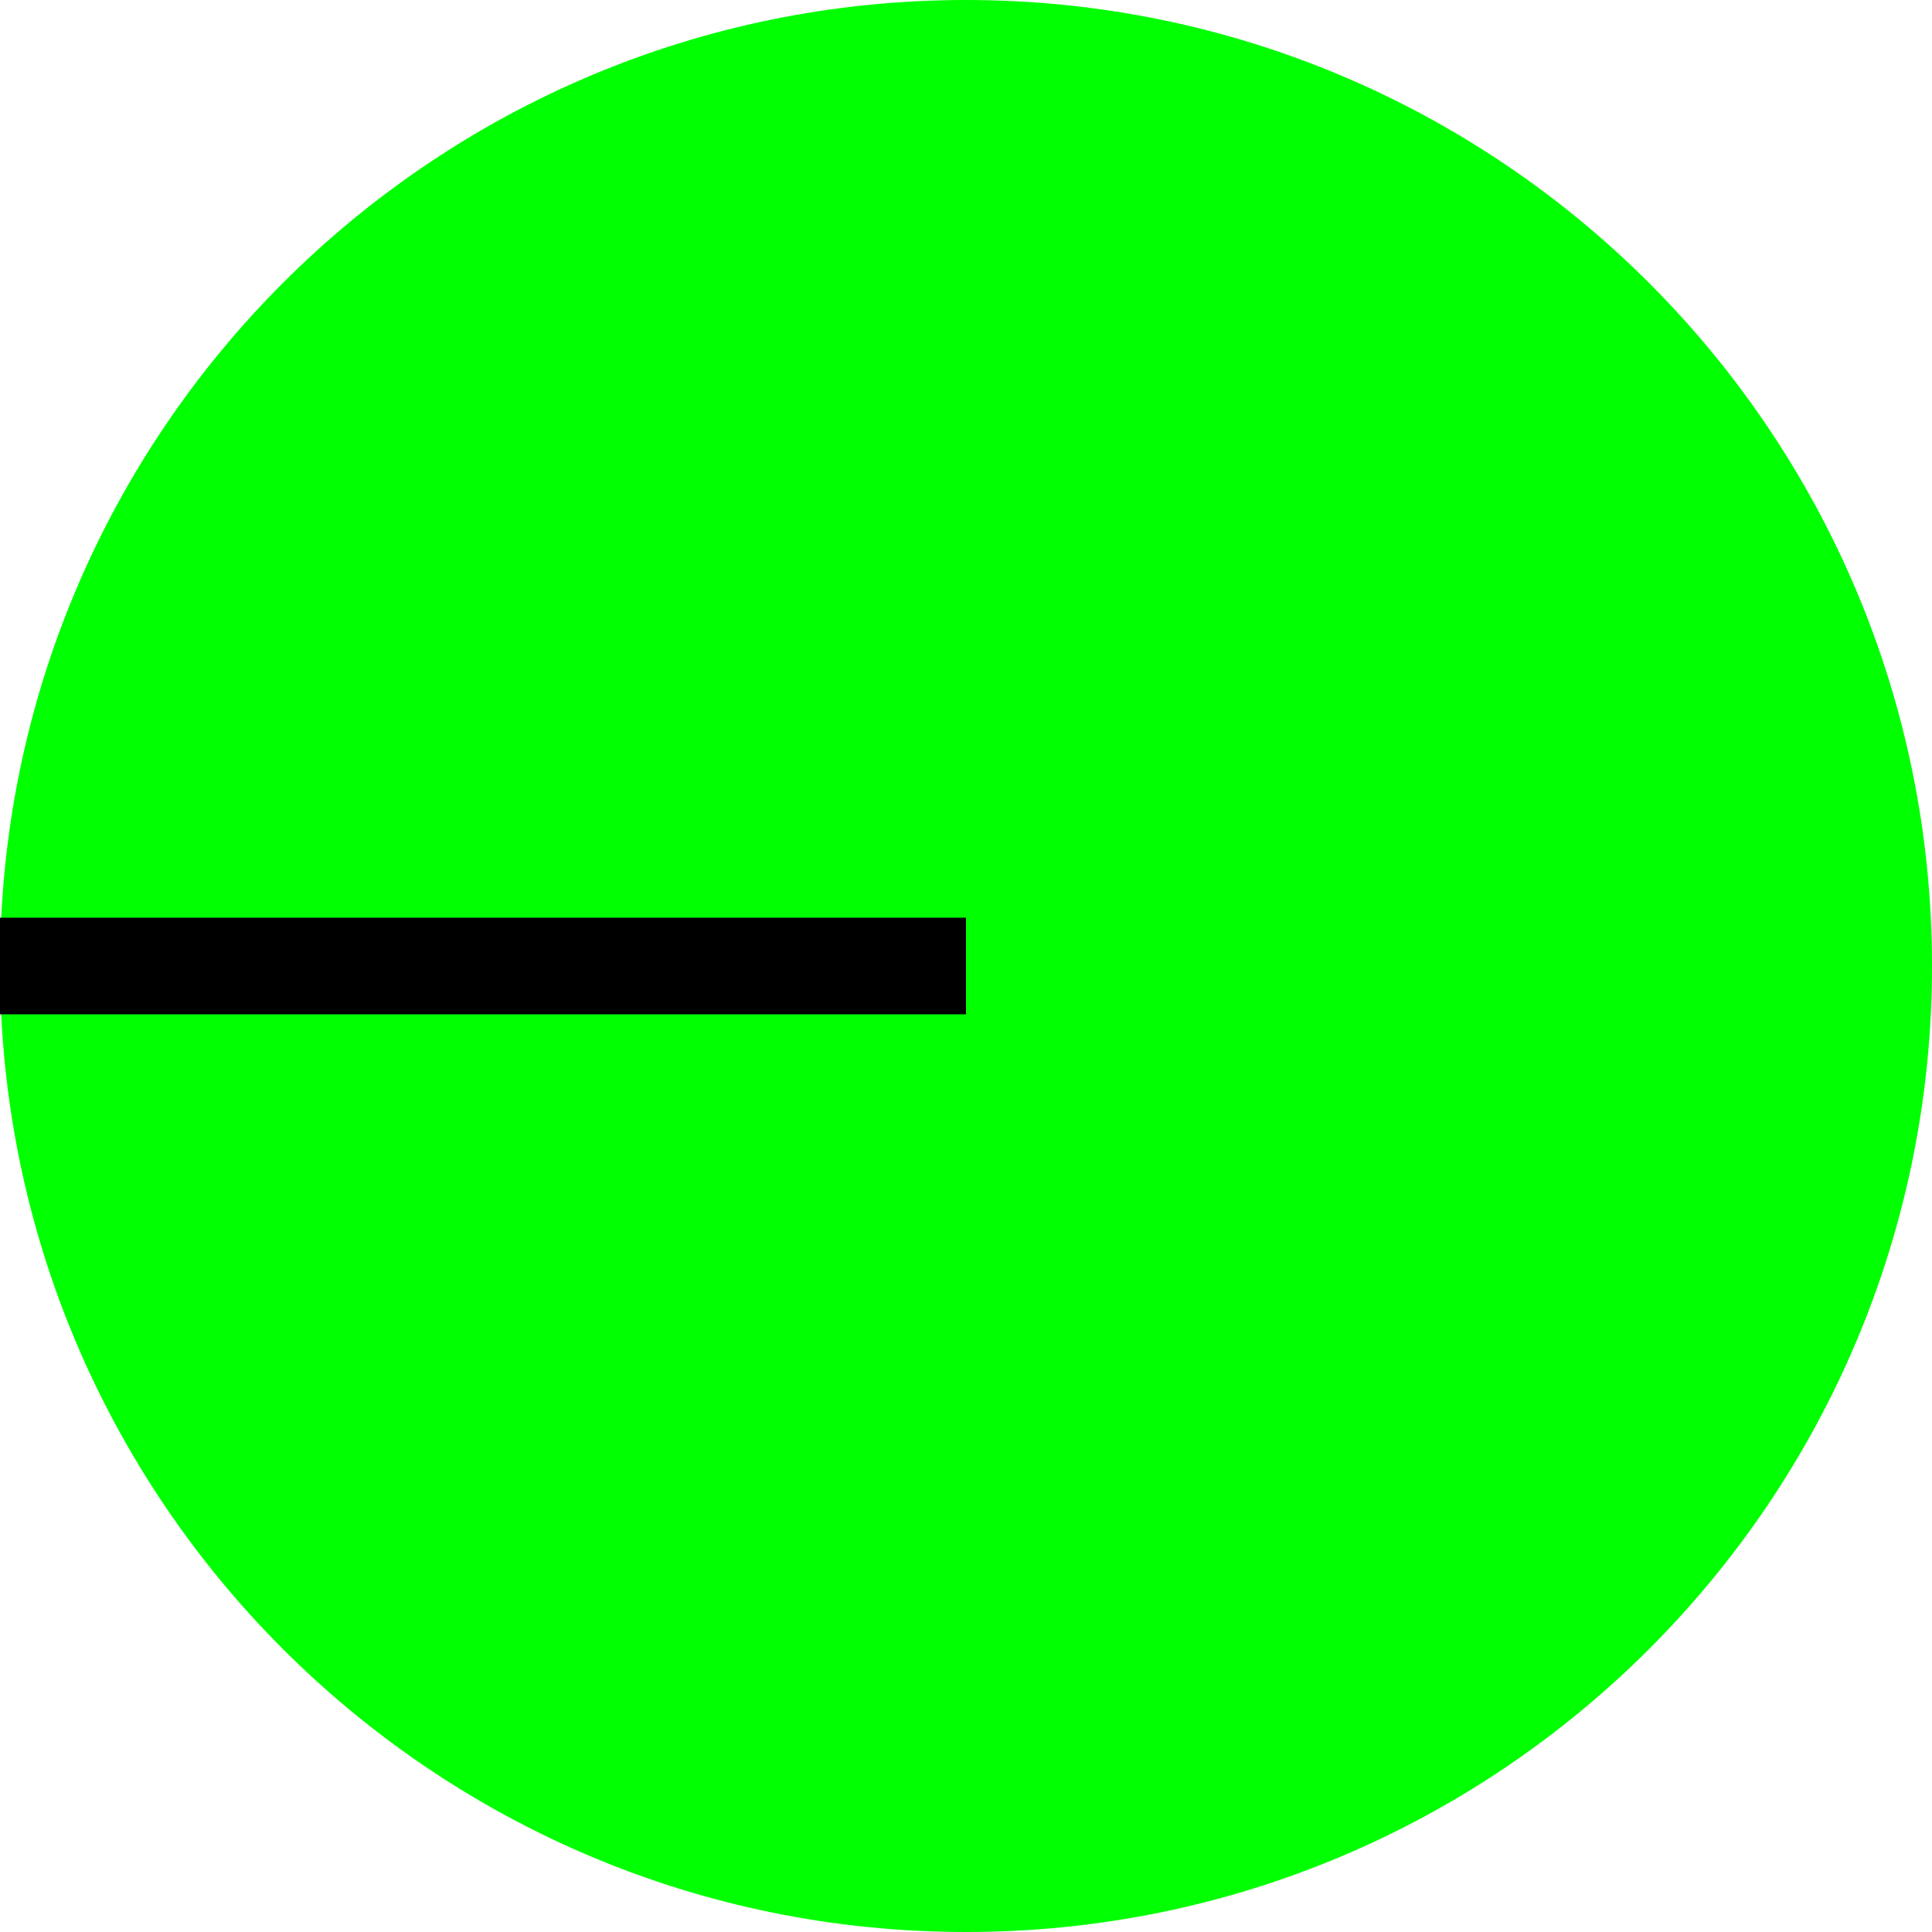
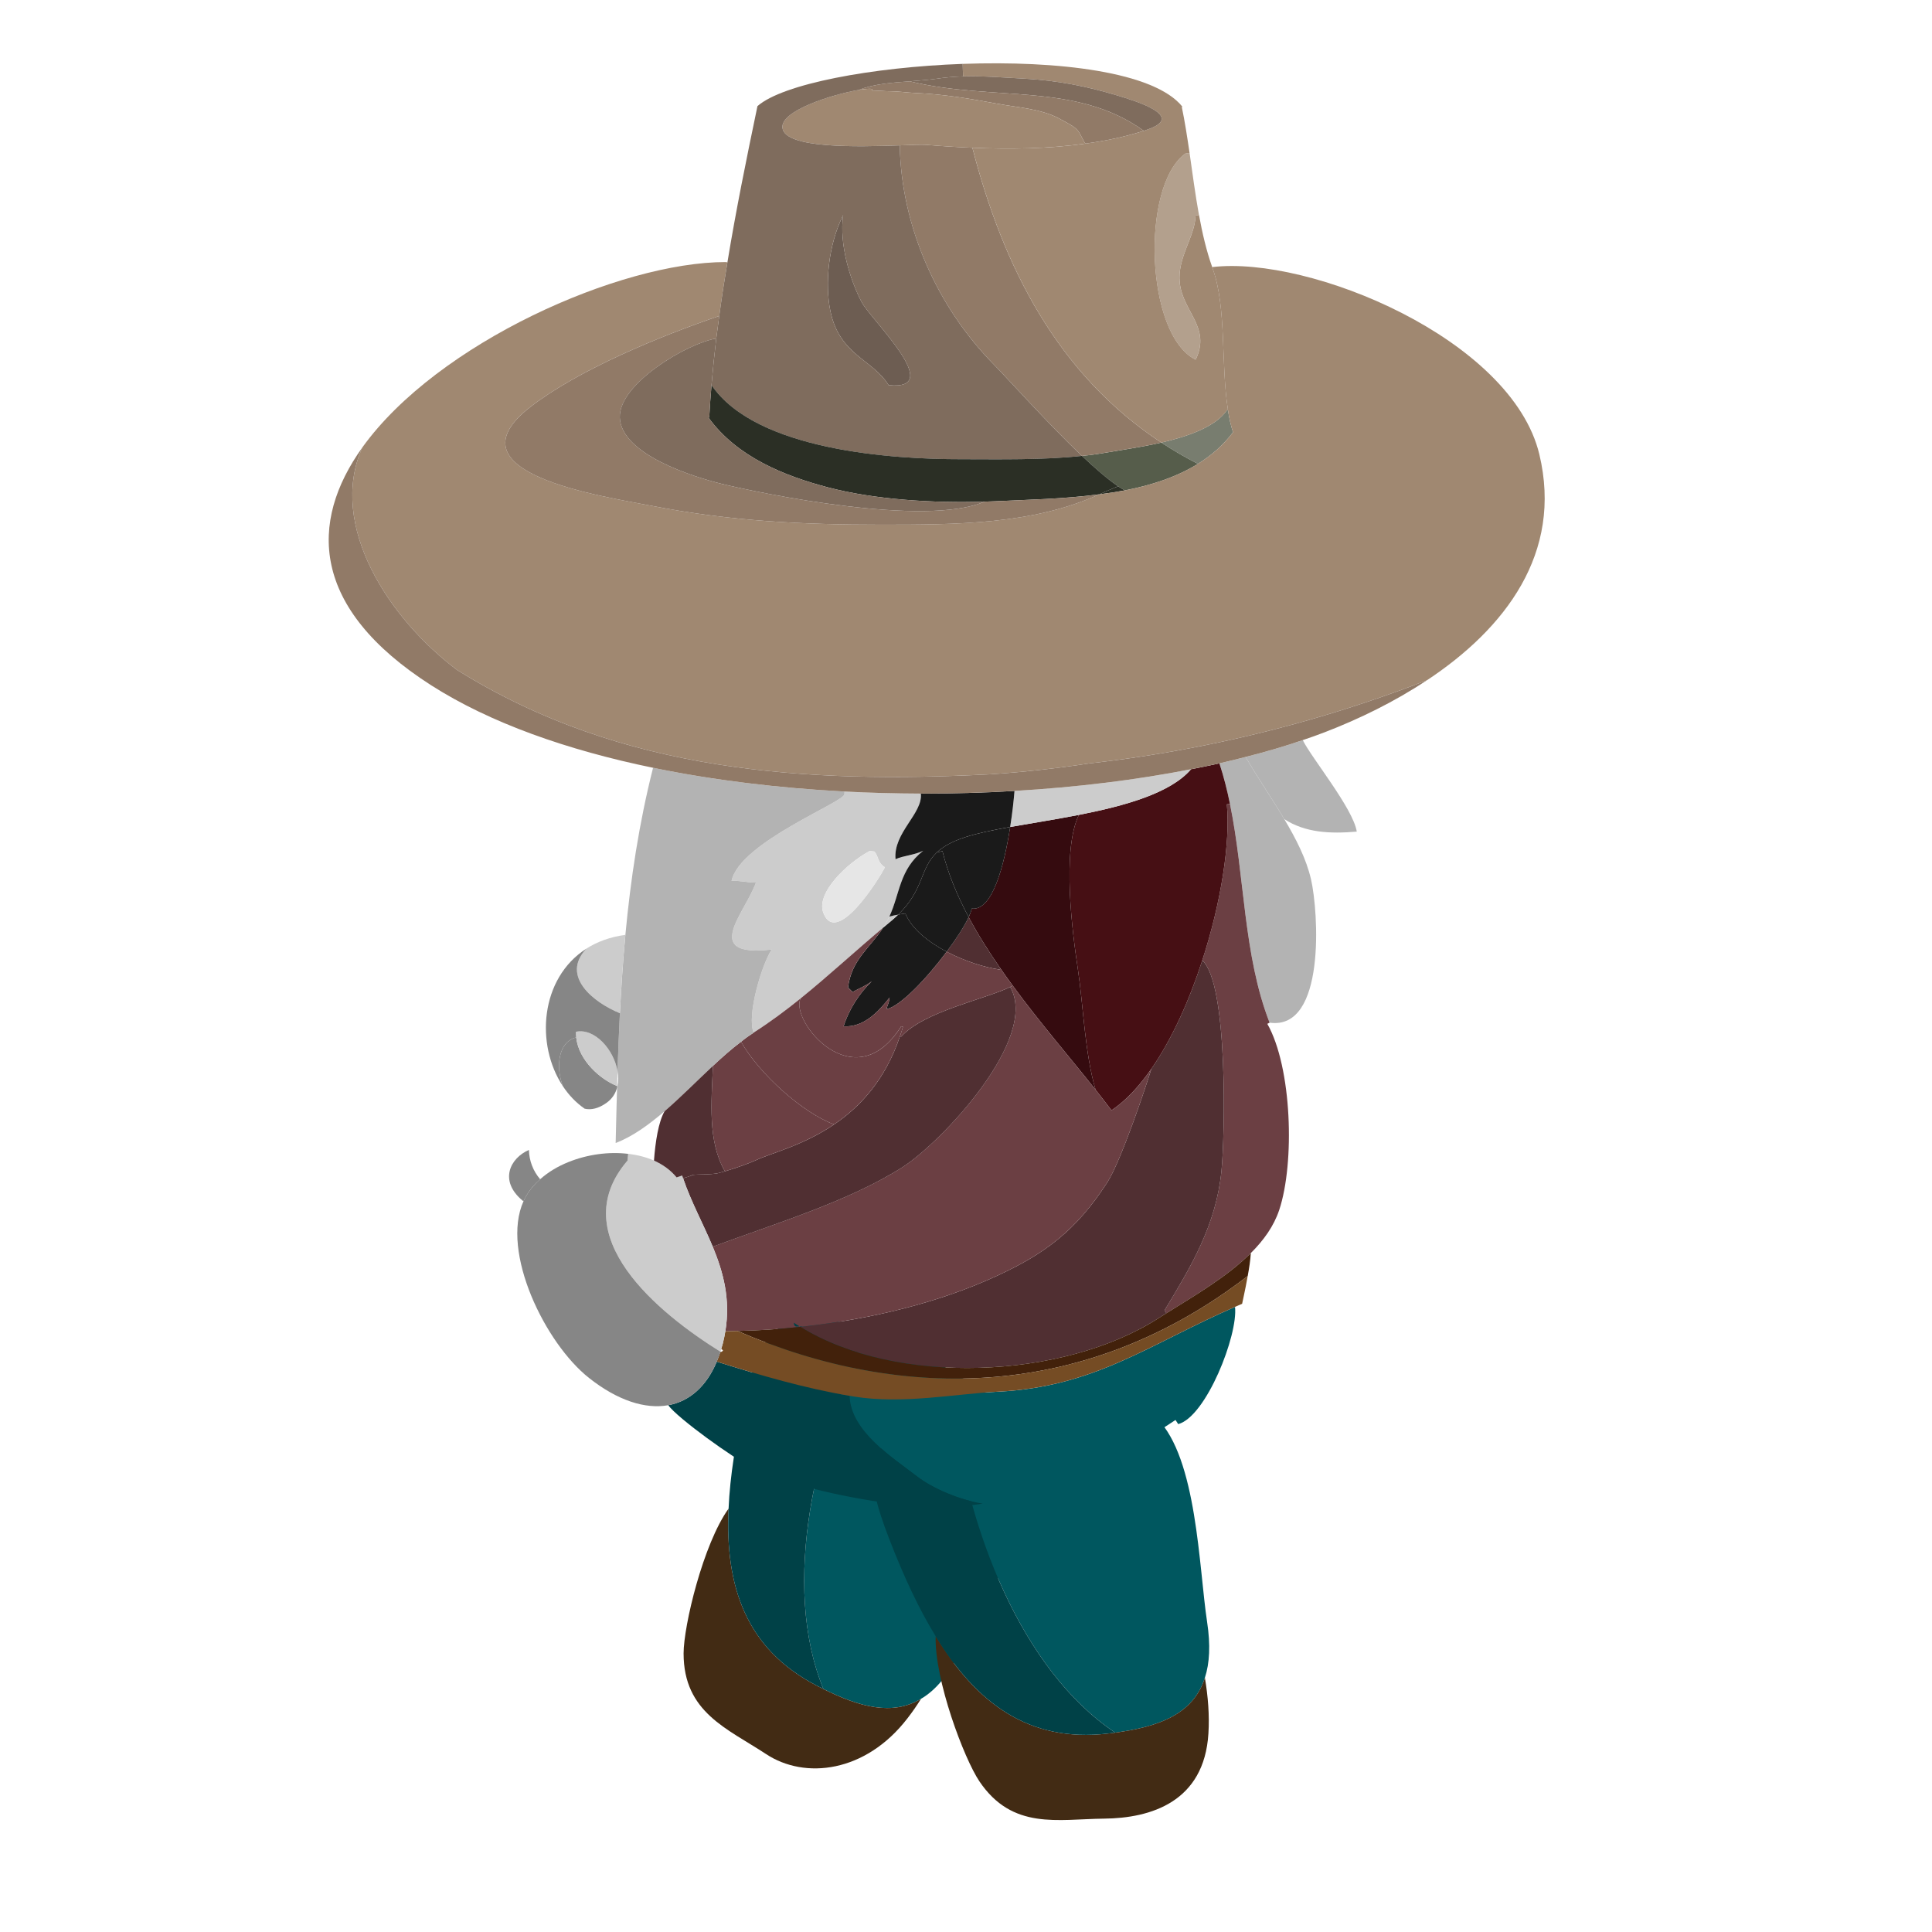
- <svg xmlns="http://www.w3.org/2000/svg" width="50" height="50" id="Her" viewBox="0 0 50 50">
-   <circle cx="25" cy="25" r="25" fill="#00FF00" />
-   <g stroke="#000000">
-     <line x1="0" x2="25" y1="25" y2="25" stroke-width="2.5" />
+ <svg xmlns="http://www.w3.org/2000/svg" version="1.1" x="0px" y="0px" width="150px" height="150px" viewBox="-25.272 -4.663 150 150" enable-background="new -25.272 -4.663 150 150" xml:space="preserve">
+   <defs>
+ </defs>
+   <g id="XMLID_3_">
+     <g>
+       <path fill="#00575F" d="M46.237,127.231c-2.223,1.346-4.801,0.627-7.579-0.757c-3.324-8.112-0.658-19.564,3.647-27.877    c2.362,0.818,4.602,2.136,6.687,3.439c1.876,1.176,5.45,3.221,6.007,6.034c0.846,4.311-3.781,11.398-5.624,15.277    C48.437,125.322,47.384,126.564,46.237,127.231z" />
+       <path fill="#422B14" d="M45.185,128.745c-3.248,4.225-7.968,4.772-10.985,2.774c-2.994-1.976-6.4-3.23-6.398-7.812    c0.001-2.142,1.518-8.494,3.493-11.242c-0.287,6.054,1.365,10.906,6.843,13.744c0.171,0.087,0.351,0.178,0.521,0.265    c2.778,1.385,5.355,2.103,7.579,0.757C45.919,127.743,45.573,128.245,45.185,128.745z" />
+       <path fill="#004147" d="M42.306,98.597c-4.306,8.312-6.971,19.765-3.647,27.877c-0.17-0.087-0.351-0.178-0.521-0.265    c-5.479-2.838-7.13-7.69-6.843-13.744c0.109-2.538,0.561-5.293,1.225-8.205c1.256-5.523,2.511-7.101,7.192-6.333    C40.597,98.062,41.458,98.298,42.306,98.597z" />
+     </g>
+     <g>
+ 	</g>
+   </g>
+   <g id="XMLID_2_">
+     <g>
+       <path fill="#00575F" d="M68.275,125.596c-0.898,2.852-3.604,3.81-6.958,4.263c-7.295-4.861-11.498-15.843-12.583-25.142    c2.416-0.644,5.009-0.806,7.467-0.893c2.212-0.076,6.319-0.382,8.355,1.637c3.114,3.099,3.248,11.562,3.892,15.808    C68.72,123.061,68.643,124.469,68.275,125.596z" />
+       <path fill="#422B14" d="M68.549,129.925c-0.326,5.319-4.483,6.577-8.103,6.61c-3.587,0.038-7.112,0.906-9.675-2.892    c-1.198-1.775-3.498-7.889-3.399-11.271c3.151,5.177,7.236,8.273,13.364,7.558c0.19-0.023,0.39-0.049,0.581-0.072    c3.354-0.453,6.06-1.411,6.958-4.263C68.521,127.051,68.639,128.527,68.549,129.925z" />
+       <path fill="#004147" d="M60.736,129.931c-6.128,0.715-10.213-2.38-13.364-7.558c-1.33-2.164-2.499-4.7-3.578-7.484    c-2.051-5.28-1.894-7.29,2.415-9.274c0.809-0.383,1.654-0.67,2.525-0.897c1.085,9.298,5.288,20.281,12.583,25.142    C61.126,129.882,60.927,129.908,60.736,129.931z" />
+     </g>
+     <g>
+ 	</g>
+   </g>
+   <g id="XMLID_1_">
+     <g>
+       <path fill="#B3B3B3" d="M71.439,54.107c1.556-0.393,3.039-0.826,4.435-1.307c0.673,1.371,3.921,5.324,4.193,7.104    c-2.085,0.176-3.985,0.088-5.629-0.97C73.452,57.274,72.329,55.654,71.439,54.107z" />
+       <path fill="#B3B3B3" d="M76.515,63.608c0.578,2.502,1.171,11.747-3.215,11.129c-2.045-5.236-1.916-11.33-3.079-16.999    c-0.217-1.059-0.481-2.109-0.817-3.135c0.689-0.16,1.371-0.321,2.036-0.497c0.89,1.547,2.013,3.167,2.999,4.827    C75.36,60.474,76.154,62.037,76.515,63.608z" />
+       <path fill="#00575F" d="M65.995,105.584c-4.586,3.047-9.558,5.661-14.962,6.495c0,0,0,0-0.008,0    c-1.804-0.296-3.873-1.163-5.124-2.133c-1.812-1.411-5.124-3.464-5.212-6.238c0.112,0.024,0.216,0.04,0.329,0.056    c3.785,0.618,7.93-0.216,11.202-0.377c7.545-0.377,11.763-3.704,18.394-6.583c0.249,2.173-2.236,8.523-4.41,9.101L65.995,105.584z    " />
+       <path fill="#6B3F43" d="M68.072,69.903c1.459-4.49,2.188-9.157,1.908-12.116l0.24-0.048c1.163,5.669,1.034,11.763,3.079,16.999    l-0.177,0.088c1.917,3.384,2.142,10.792,0.923,14.457c-0.417,1.251-1.203,2.349-2.205,3.344c-1.845,1.844-4.395,3.319-6.552,4.667    l-0.144-0.225c2.068-3.416,4.001-6.623,4.418-10.825C69.836,83.55,70.093,71.667,68.072,69.903z" />
+       <path fill="#787D6F" d="M64.896,29.699c2.101-0.489,4.21-1.235,5.084-2.51l0.088-0.016c0.088,0.609,0.217,1.187,0.393,1.724    c-0.753,1.002-1.676,1.804-2.726,2.454C66.741,30.846,65.795,30.292,64.896,29.699z" />
+       <path fill="#502F32" d="M64.119,78.322c1.596-2.301,2.95-5.316,3.953-8.419c2.021,1.764,1.764,13.647,1.491,16.341    c-0.417,4.202-2.35,7.409-4.418,10.825l0.144,0.225c-0.224,0.136-0.44,0.272-0.649,0.409c-7.4,4.731-20.326,5.268-27.775,0.65    c0.048,0,0.104-0.008,0.16-0.016h0.008c5.228-0.569,10.592-1.844,15.187-3.985c3.664-1.7,6.054-3.488,8.443-7.16    C61.761,85.522,63.75,79.541,64.119,78.322z" />
+       <path fill="#B3A08D" d="M67.086,7.216c0.225,1.572,0.44,3.208,0.729,4.811l-0.265,0.048c-0.048,1.667-1.443,3.263-1.227,5.236    c0.256,2.261,2.438,3.448,1.234,5.95c-3.896-1.909-4.281-13.455-0.81-15.997L67.086,7.216z" />
+       <path fill="#460F14" d="M64.119,78.322c-0.954,1.371-1.989,2.485-3.095,3.223c-0.393-0.521-0.802-1.05-1.235-1.596    c-0.842-2.838-0.962-6.631-1.371-9.341c-0.425-2.822-1.267-9.221,0.072-12.003c3.608-0.706,7.136-1.7,8.708-3.544    c0.745-0.144,1.483-0.296,2.205-0.457c0.336,1.026,0.601,2.077,0.817,3.135l-0.24,0.048c0.28,2.959-0.449,7.625-1.908,12.116    C67.069,73.006,65.715,76.021,64.119,78.322z" />
+       <path fill="#565D4B" d="M61.537,33.091c-0.778-0.521-1.764-1.371-2.807-2.357c0.666-0.064,1.331-0.16,1.973-0.272    c1.034-0.185,2.614-0.401,4.193-0.762c0.898,0.593,1.845,1.146,2.839,1.652c-1.66,1.026-3.616,1.66-5.677,2.061    C61.898,33.324,61.721,33.219,61.537,33.091z" />
+       <path fill="#2B2F25" d="M60.246,33.644c0.489-0.232,0.906-0.385,1.291-0.553c0.184,0.128,0.361,0.233,0.521,0.321    c-0.649,0.121-1.315,0.225-1.98,0.305C60.134,33.692,60.19,33.668,60.246,33.644z" />
+       <path fill="#350B0F" d="M58.49,58.605c-1.339,2.783-0.497,9.181-0.072,12.003c0.409,2.71,0.529,6.503,1.371,9.341    c-1.989-2.51-4.33-5.22-6.431-8.082c-0.321-0.441-0.642-0.882-0.946-1.323c-0.906-1.307-1.756-2.646-2.478-4.001    c0.12-0.257,0.2-0.481,0.24-0.666c1.612,0.208,2.526-3.384,2.983-6.334C54.786,59.255,56.646,58.966,58.49,58.605z" />
+       <path fill="#917A67" d="M58.73,30.733c-2.67-2.542-5.741-5.981-6.808-7.064c-4.45-4.498-7.224-10.776-7.336-17.047    c0.986-0.04,1.748-0.064,2.053-0.04c1.154,0.096,2.357,0.176,3.584,0.225c2.405,9.309,6.655,17.616,14.673,22.892    c-1.579,0.361-3.159,0.577-4.193,0.762C60.062,30.573,59.396,30.669,58.73,30.733z" />
+       <path fill="#CCCCCC" d="M53.495,56.745c4.803-0.281,9.454-0.85,13.704-1.684c-1.572,1.844-5.1,2.838-8.708,3.544    c-1.844,0.361-3.704,0.65-5.332,0.938C53.334,58.445,53.438,57.426,53.495,56.745z" />
+       <path fill="#6B3F43" d="M53.358,71.868c2.101,2.862,4.442,5.572,6.431,8.082c0.433,0.545,0.842,1.075,1.235,1.596    c1.106-0.738,2.141-1.852,3.095-3.223c-0.369,1.219-2.358,7.2-3.456,8.868c-2.39,3.672-4.779,5.46-8.443,7.16    c-4.595,2.141-9.959,3.416-15.187,3.985h-0.008c-0.072-0.016-0.144-0.024-0.208-0.016c-0.152-0.088-0.305-0.185-0.457-0.289    c0.032,0.377,0.201,0.296,0.457,0.289c0.016,0.016,0.032,0.024,0.048,0.032c-1.652,0.184-3.288,0.289-4.883,0.32    c-0.312,0.016-0.625,0.016-0.938,0.024c0.409-2.502-0.161-4.586-0.979-6.567c4.811-1.788,10.552-3.512,14.722-6.167    c2.991-1.9,10.672-10.007,8.371-14C53.23,71.932,53.294,71.899,53.358,71.868z" />
+       <path fill="#502F32" d="M44.699,75.82c1.764-1.964,6.535-2.902,8.459-3.856c2.301,3.993-5.38,12.1-8.371,14    c-4.169,2.654-9.911,4.378-14.722,6.167c-0.737-1.772-1.676-3.472-2.301-5.308l0.658-0.217c0-0.136,1.483-0.024,2.117-0.2    c0.145-0.04,0.305-0.088,0.473-0.128c0.834-0.249,1.828-0.593,2.486-0.898c1.154-0.529,3.6-1.115,5.99-2.742    c2.004-1.355,3.969-3.44,5.115-6.848L44.699,75.82z" />
+       <path fill="#502F32" d="M52.412,70.544l-0.096,0.064c-1.146-0.16-2.694-0.649-4.089-1.379c0.746-0.994,1.371-1.964,1.708-2.686    C50.656,67.898,51.506,69.237,52.412,70.544z" />
+       <path fill="#A08871" d="M63.79,5.404c3.031-1.026-0.81-2.205-2.341-2.662c-2.317-0.697-4.626-1.155-7.08-1.291    c-1.652-0.088-3.264-0.224-4.867-0.184l-0.032-0.97c7.361-0.265,14.866,0.601,17.055,3.319l-0.04,0.04    c0.232,1.099,0.417,2.31,0.602,3.56l-0.337,0.048c-3.472,2.542-3.087,14.088,0.81,15.997c1.203-2.502-0.979-3.688-1.234-5.95    c-0.217-1.973,1.179-3.568,1.227-5.236l0.265-0.048c0.257,1.411,0.577,2.791,1.026,4.049c0.016,0.048,0.032,0.096,0.048,0.145    c1.082,3.015,0.617,7.481,1.179,10.953l-0.088,0.016c-0.874,1.275-2.983,2.021-5.084,2.51    c-8.018-5.276-12.268-13.583-14.673-22.892c2.895,0.128,5.925,0.08,8.78-0.321c1.588-0.216,3.111-0.537,4.53-0.994    C63.622,5.46,63.702,5.436,63.79,5.404z" />
+       <path fill="#7F6C5D" d="M63.79,5.404c-0.088,0.032-0.168,0.056-0.257,0.088c-5.3-3.809-11.65-2.253-18.169-3.841    c0.746-0.064,1.467-0.112,2.084-0.201c0.682-0.104,1.363-0.16,2.053-0.184c1.604-0.04,3.215,0.096,4.867,0.184    c2.454,0.136,4.763,0.594,7.08,1.291C62.98,3.199,66.821,4.377,63.79,5.404z" />
+       <path fill="#A08871" d="M62.058,33.412c2.061-0.401,4.017-1.034,5.677-2.061c1.05-0.649,1.973-1.451,2.726-2.454    c-0.176-0.537-0.305-1.115-0.393-1.724c-0.562-3.472-0.097-7.938-1.179-10.953c-0.016-0.048-0.032-0.096-0.048-0.145    c7.569-0.914,23.261,5.589,25.401,14.537c1.837,7.673-2.662,13.527-8.731,17.544c0,0,0,0-0.008,0    c-5.966,2.317-12.14,4.089-18.41,5.276c-2.574,0.489-5.172,0.882-7.818,1.179c-2.558,0.393-5.116,0.673-7.658,0.842    c-14.136,0.722-28.569-0.08-41.398-8.099C4.928,43.387,0.173,36.138,2.851,30.092c0,0,0.008-0.008,0.008-0.016    c5.83-8.115,19.998-14.393,28.208-14.393l0.136,0.024c-0.232,1.387-0.449,2.774-0.633,4.161    c-4.554,1.548-10.905,4.154-14.657,7.056c-6.68,5.172,5.597,6.936,9.485,7.698c6.054,1.179,11.635,1.451,17.736,1.451    c5.877,0,11.771-0.016,16.943-2.357C60.743,33.636,61.409,33.532,62.058,33.412z" />
+       <path fill="#42210B" d="M36.865,98.352c7.449,4.618,20.375,4.081,27.775-0.65c0.209-0.136,0.426-0.272,0.649-0.409    c2.157-1.347,4.707-2.822,6.552-4.667c-0.032,0.545-0.129,1.179-0.241,1.78c-12.42,9.574-26.637,9.895-39.618,4.266    C33.577,98.641,35.213,98.536,36.865,98.352z" />
+       <path fill="#1A1A1A" d="M44.458,66.351c2.021-1.949,1.676-3.568,2.991-4.819l0.449-0.12c0.433,1.74,1.139,3.448,2.037,5.132    c-0.337,0.722-0.962,1.692-1.708,2.686c-1.435-0.762-2.71-1.772-3.208-2.967C44.843,66.287,44.658,66.311,44.458,66.351z" />
+       <path fill="#004147" d="M51.025,112.079c-2.069,0.321-4.193,0.377-6.391,0.096c-3.865-0.497-8.299-1.371-11.603-2.958    c-1.363-0.658-5.669-3.753-6.422-4.779c1.627-0.296,2.958-1.435,3.769-3.383c3.424,1.074,6.872,2.077,10.312,2.654    c0.088,2.774,3.4,4.827,5.212,6.238C47.152,110.917,49.221,111.783,51.025,112.079z" />
+       <path fill="#1A1A1A" d="M47.898,61.412l-0.449,0.12c0.473-0.449,1.163-0.858,2.261-1.21c0.89-0.289,2.093-0.538,3.448-0.778    c-0.457,2.951-1.371,6.543-2.983,6.334c-0.04,0.184-0.12,0.409-0.24,0.666C49.037,64.859,48.331,63.151,47.898,61.412z" />
+       <path fill="#CCCCCC" d="M40.296,56.793c1.973,0.104,3.953,0.152,5.926,0.161c0.168,1.54-2.157,3.039-1.965,5.091    c0.625-0.281,1.492-0.321,2.149-0.657c-1.86,1.467-1.796,3.319-2.63,5.116c-0.048,0.112-0.104,0.224-0.168,0.336    c-0.096,0.185-0.208,0.361-0.321,0.529c-2.197,1.844-4.226,3.729-6.398,5.484c-1.155,0.93-2.357,1.828-3.648,2.654    c-0.545-1.307,0.593-5.196,1.396-6.447c-5.541,0.625-2.053-2.831-1.219-5.204c-0.585,0.024-1.315-0.176-1.893-0.128    c0.658-3.031,8.908-6.166,8.764-6.751L40.296,56.793z M43.432,62.67c-0.593-0.361-0.449-0.778-0.81-1.219    c-0.128-0.008-0.249-0.024-0.376-0.04c-1.756,0.946-4.186,3.255-3.592,4.803C39.671,68.876,42.999,63.544,43.432,62.67z" />
+       <path fill="#1A1A1A" d="M48.227,69.229c-1.547,2.077-3.616,4.258-4.675,4.458c0.096-0.377,0.208-0.489,0.241-0.898    c-0.842,1.074-1.997,2.333-3.568,2.229c0.401-1.283,1.203-2.542,2.189-3.496c-0.473,0.377-1.026,0.562-1.491,0.842    c-0.112-0.121-0.232-0.241-0.353-0.353c0.256-2.149,1.7-3.079,2.718-4.643c0.201-0.176,0.409-0.353,0.618-0.521    c0.2-0.168,0.385-0.329,0.553-0.497c0.2-0.041,0.385-0.064,0.561-0.088C45.517,67.458,46.792,68.468,48.227,69.229z" />
+       <path fill="#CCCCCC" d="M44.458,66.351c-0.168,0.168-0.353,0.329-0.553,0.497c-0.208,0.168-0.417,0.345-0.618,0.521    c0.112-0.168,0.225-0.345,0.321-0.529c0.064-0.112,0.121-0.225,0.168-0.336C44.001,66.439,44.233,66.383,44.458,66.351z" />
+       <path fill="#1A1A1A" d="M47.449,61.532c-1.315,1.251-0.97,2.871-2.991,4.819c-0.225,0.032-0.457,0.088-0.682,0.152    c0.834-1.796,0.77-3.648,2.63-5.116c-0.657,0.336-1.523,0.376-2.149,0.657c-0.192-2.053,2.133-3.552,1.965-5.091    c2.445,0,4.875-0.064,7.272-0.208c-0.056,0.681-0.161,1.7-0.337,2.798c-1.355,0.24-2.558,0.489-3.448,0.778    C48.611,60.674,47.922,61.083,47.449,61.532z" />
+       <path fill="#917A67" d="M45.364,1.651c6.519,1.587,12.869,0.032,18.169,3.841c-1.419,0.457-2.942,0.778-4.53,0.994    c-0.176-0.176-0.401-0.858-0.713-1.139c-0.337-0.305-0.866-0.553-1.259-0.77c-1.427-0.802-3.352-0.898-4.956-1.203    c-2.077-0.385-4.153-0.729-6.27-0.818c-0.69-0.032-1.363-0.136-2.037-0.136c-0.249,0.008-0.802-0.048-1.323-0.056v-0.12    c-0.176-0.032-0.545-0.008-1.034,0.072C42.509,1.868,43.985,1.748,45.364,1.651z" />
+       <path fill="#E6E6E6" d="M42.622,61.452c0.361,0.441,0.217,0.858,0.81,1.219c-0.433,0.874-3.761,6.206-4.779,3.544    c-0.593-1.547,1.836-3.856,3.592-4.803C42.373,61.428,42.494,61.444,42.622,61.452z" />
+       <path fill="#A08871" d="M41.411,2.317c0.489-0.08,0.858-0.104,1.034-0.072v0.12c0.521,0.008,1.075,0.064,1.323,0.056    c0.673,0,1.347,0.104,2.037,0.136c2.117,0.088,4.193,0.433,6.27,0.818c1.604,0.305,3.528,0.401,4.956,1.203    c0.393,0.216,0.922,0.465,1.259,0.77c0.312,0.281,0.537,0.962,0.713,1.139c-2.854,0.401-5.885,0.449-8.78,0.321    c-1.227-0.048-2.43-0.128-3.584-0.225c-0.305-0.024-1.067,0-2.053,0.04c-3.231,0.112-8.924,0.272-9.109-1.363    C35.325,3.92,39.375,2.662,41.411,2.317z" />
+       <path fill="#6D5D52" d="M39.198,19.484c-0.433-2.101-0.168-5.147,0.995-7.441c-0.329,2.269,0.561,5.083,1.427,6.735    c0.746,1.419,6.583,6.912,2.101,6.463C42.461,23.212,39.912,22.924,39.198,19.484z" />
+       <path fill="#6B3F43" d="M40.224,75.019c1.572,0.104,2.727-1.155,3.568-2.229c-0.032,0.409-0.145,0.521-0.241,0.898    c1.059-0.2,3.127-2.381,4.675-4.458c1.395,0.729,2.943,1.219,4.089,1.379l0.096-0.064c0.305,0.441,0.625,0.882,0.946,1.323    c-0.064,0.032-0.128,0.064-0.201,0.096c-1.924,0.954-6.695,1.892-8.459,3.856l-0.097-0.032c0.088-0.233,0.161-0.481,0.233-0.73    l-0.136-0.04c-3.648,5.781-8.676-0.457-7.81-2.165c2.173-1.756,4.202-3.64,6.398-5.484c-1.018,1.563-2.461,2.494-2.718,4.643    c0.12,0.112,0.24,0.232,0.353,0.353c0.465-0.281,1.019-0.465,1.491-0.842C41.427,72.477,40.625,73.736,40.224,75.019z" />
+       <path fill="#6B3F43" d="M39.487,82.636c-2.39,1.627-4.835,2.213-5.99,2.742c-0.658,0.305-1.652,0.649-2.486,0.898    c-1.355-2.341-1.042-5.404-0.93-8.187c0.73-0.682,1.452-1.323,2.181-1.869C33.689,78.731,37.073,81.754,39.487,82.636z" />
+       <path fill="#7F6C5D" d="M43.72,25.241c4.482,0.449-1.355-5.043-2.101-6.463c-0.866-1.652-1.756-4.466-1.427-6.735    c-1.163,2.293-1.427,5.34-0.995,7.441C39.912,22.924,42.461,23.212,43.72,25.241z M31.204,15.708    c0.658-4.009,1.476-8.035,2.333-12.132c1.957-1.724,8.876-3.023,15.932-3.279l0.032,0.97c-0.689,0.024-1.371,0.08-2.053,0.184    c-0.617,0.088-1.339,0.136-2.084,0.201c-1.379,0.096-2.855,0.216-3.953,0.666c-2.037,0.345-6.086,1.604-5.934,2.943    c0.185,1.635,5.877,1.475,9.109,1.363c0.112,6.271,2.886,12.549,7.336,17.047c1.066,1.083,4.138,4.522,6.808,7.064    c-3.063,0.329-6.351,0.257-9.389,0.257c-5.26,0.008-15.909-0.658-19.373-5.757c0.104-1.21,0.225-2.414,0.369-3.616    c0.072-0.585,0.152-1.163,0.232-1.748C30.755,18.481,30.971,17.095,31.204,15.708z" />
+       <path fill="#6B3F43" d="M32.262,76.221c0.321-0.265,0.642-0.489,0.962-0.697c0.008,0,0.008-0.008,0.016-0.016    c1.291-0.826,2.494-1.724,3.648-2.654c-0.866,1.708,4.162,7.946,7.81,2.165l0.136,0.04c-0.072,0.249-0.145,0.497-0.233,0.73    c-1.146,3.408-3.111,5.492-5.115,6.848C37.073,81.754,33.689,78.731,32.262,76.221z" />
+       <path fill="#B3B3B3" d="M22.528,84.079c0.016-0.561,0.024-1.123,0.04-1.676c0.024-0.89,0.04-1.764,0.072-2.638    c0.008-0.032,0.016-0.064,0.024-0.104c0.081-0.361,0.081-0.753,0.008-1.155c0.048-1.523,0.112-3.022,0.185-4.506    c0.104-2.053,0.24-4.073,0.425-6.078c0.409-4.346,1.05-8.62,2.149-12.974c4.707,0.97,9.758,1.58,14.866,1.844l-0.008,0.185    c0.144,0.585-8.106,3.72-8.764,6.751c0.577-0.048,1.307,0.152,1.893,0.128c-0.834,2.374-4.322,5.83,1.219,5.204    c-0.802,1.251-1.94,5.14-1.396,6.447c-0.008,0.008-0.008,0.016-0.016,0.016c-0.32,0.208-0.641,0.433-0.962,0.697    c-0.729,0.545-1.451,1.187-2.181,1.869c-1.243,1.163-2.494,2.429-3.752,3.52C25.078,82.684,23.819,83.59,22.528,84.079z" />
+       <path fill="#2B2F25" d="M58.73,30.733c1.042,0.986,2.029,1.836,2.807,2.357c-0.385,0.168-0.802,0.321-1.291,0.553    c-0.056,0.024-0.112,0.048-0.168,0.072c-2.767,0.369-5.597,0.417-8.019,0.537c-0.296,0.016-0.593,0.024-0.898,0.032    c-3.945,0.128-8.523-0.152-12.147-1.106c-3.36-0.882-7.064-2.357-9.269-5.404l0.048-0.04c0.048-0.834,0.104-1.668,0.176-2.502    c3.464,5.1,14.112,5.765,19.373,5.757C52.38,30.99,55.667,31.062,58.73,30.733z" />
+       <path fill="#754C24" d="M31.981,98.672c12.981,5.629,27.198,5.308,39.618-4.266c-0.192,1.115-0.433,2.101-0.433,2.157    c-0.185,0.08-0.369,0.16-0.554,0.24c-6.631,2.879-10.849,6.206-18.394,6.583c-3.271,0.161-7.417,0.995-11.202,0.377    c-0.112-0.016-0.216-0.032-0.329-0.056c-3.44-0.577-6.888-1.58-10.312-2.654c0.104-0.241,0.2-0.498,0.289-0.77    c0.008,0.008,0.024,0.016,0.032,0.024c0.24-0.096,0.176-0.16,0.024-0.224c0.096-0.297,0.176-0.618,0.241-0.946    c0.032-0.145,0.056-0.297,0.08-0.441C31.356,98.688,31.669,98.688,31.981,98.672z" />
+       <path fill="#917A67" d="M43.135,36.074c-6.102,0-11.683-0.272-17.736-1.451c-3.889-0.762-16.165-2.526-9.485-7.698    c3.752-2.902,10.103-5.508,14.657-7.056c-0.08,0.585-0.16,1.163-0.232,1.748c-2.229,0.361-7.585,3.504-7.489,6.142    c0.112,2.871,5.733,4.61,7.89,5.14c3.151,0.77,15.828,3.376,20.422,1.387c0.305-0.008,0.602-0.016,0.898-0.032    c2.422-0.12,5.252-0.168,8.019-0.537C54.906,36.058,49.012,36.074,43.135,36.074z" />
+       <path fill="#7F6C5D" d="M29.745,27.775c2.205,3.047,5.909,4.522,9.269,5.404c3.624,0.954,8.203,1.235,12.147,1.106    c-4.594,1.989-17.271-0.617-20.422-1.387c-2.157-0.529-7.778-2.269-7.89-5.14c-0.096-2.638,5.26-5.781,7.489-6.142    c-0.145,1.203-0.265,2.406-0.369,3.616c-0.072,0.834-0.128,1.668-0.176,2.502L29.745,27.775z" />
+       <path fill="#CCCCCC" d="M30.723,100.084c-0.016,0.064-0.04,0.136-0.056,0.2c-4.691-2.918-12.268-8.972-7.216-14.842l0.048-0.521    c0.714,0.08,1.396,0.256,2.005,0.521c0.689,0.312,1.299,0.746,1.756,1.307l0.433-0.145c0.024,0.072,0.048,0.145,0.072,0.217    c0.625,1.836,1.564,3.536,2.301,5.308c0.818,1.98,1.387,4.065,0.979,6.567c-0.024,0.144-0.048,0.296-0.08,0.441    C30.899,99.466,30.819,99.787,30.723,100.084z" />
+       <path fill="#502F32" d="M27.692,86.605l-0.433,0.145c-0.457-0.562-1.066-0.995-1.756-1.307c0.104-1.427,0.345-3.015,0.826-3.833    c1.259-1.091,2.51-2.357,3.752-3.52c-0.112,2.782-0.425,5.845,0.93,8.187c-0.168,0.04-0.329,0.088-0.473,0.128    c-0.633,0.176-2.117,0.064-2.117,0.2l-0.658,0.217C27.74,86.75,27.716,86.677,27.692,86.605z" />
+       <path fill="#868686" d="M18.872,85.555c1.451-0.585,3.111-0.818,4.626-0.633l-0.048,0.521c-5.052,5.87,2.525,11.923,7.216,14.842    c-0.088,0.272-0.185,0.529-0.289,0.77c-0.81,1.948-2.141,3.087-3.769,3.383c-1.78,0.321-3.929-0.361-6.15-2.117    c-3.408-2.694-6.864-9.774-5.084-13.727c0.064-0.145,0.136-0.281,0.208-0.409c0.281-0.481,0.649-0.922,1.083-1.291    C17.292,86.333,18.046,85.883,18.872,85.555z" />
+       <path fill="#CCCCCC" d="M23.282,67.922c-0.185,2.005-0.321,4.025-0.425,6.078c-2.029-0.826-4.619-2.854-2.614-4.996v-0.008    c0.834-0.538,1.844-0.914,3.031-1.075H23.282z" />
+       <path fill="#868686" d="M21.831,80.952c-0.634,0.457-1.211,0.577-1.708,0.465c-0.674-0.465-1.243-1.066-1.692-1.748    c-0.577-1.5-0.361-3.456,1.034-3.785c0.201,1.812,1.9,3.271,3.175,3.769c0,0.04,0,0.072,0,0.112    C22.52,80.23,22.263,80.64,21.831,80.952z" />
+       <path fill="#CCCCCC" d="M19.441,75.443c1.459-0.312,2.951,1.387,3.231,3.063c-0.008,0.385-0.024,0.762-0.032,1.147    c-1.275-0.497-2.975-1.957-3.175-3.769C19.441,75.74,19.433,75.588,19.441,75.443z" />
+       <path fill="#868686" d="M19.465,75.885c-1.395,0.329-1.611,2.285-1.034,3.785c-2.149-3.24-1.764-8.379,1.812-10.672v0.008    c-2.004,2.141,0.585,4.169,2.614,4.996c-0.072,1.483-0.137,2.982-0.185,4.506c-0.281-1.676-1.772-3.375-3.231-3.063    C19.433,75.588,19.441,75.74,19.465,75.885z" />
+       <path fill="#868686" d="M15.312,88.562c-1.884-1.563-0.962-3.319,0.481-3.945c0.024,0.858,0.329,1.644,0.874,2.277    c-0.433,0.369-0.802,0.81-1.083,1.291c-0.072,0.128-0.144,0.265-0.208,0.409L15.312,88.562z" />
+       <path fill="#917A67" d="M10.22,47.355c12.83,8.019,27.262,8.82,41.398,8.099c2.542-0.168,5.1-0.449,7.658-0.842    c2.646-0.297,5.244-0.69,7.818-1.179c6.271-1.187,12.444-2.959,18.41-5.276c-2.494,1.66-5.244,2.999-7.931,4.033    c-0.553,0.208-1.114,0.417-1.699,0.609c-1.396,0.481-2.879,0.914-4.435,1.307c-0.665,0.176-1.347,0.337-2.036,0.497    c-0.722,0.161-1.46,0.313-2.205,0.457c-4.25,0.834-8.901,1.403-13.704,1.684c-2.397,0.144-4.827,0.208-7.272,0.208    c-1.973-0.008-3.953-0.056-5.926-0.161c-5.107-0.265-10.159-0.874-14.866-1.844c-6.655-1.371-12.645-3.48-17.215-6.398    c-9.405-6.014-9.486-12.693-5.364-18.458C0.173,36.138,4.928,43.387,10.22,47.355z" />
+     </g>
+     <g>
+ 	</g>
  </g>
</svg>
